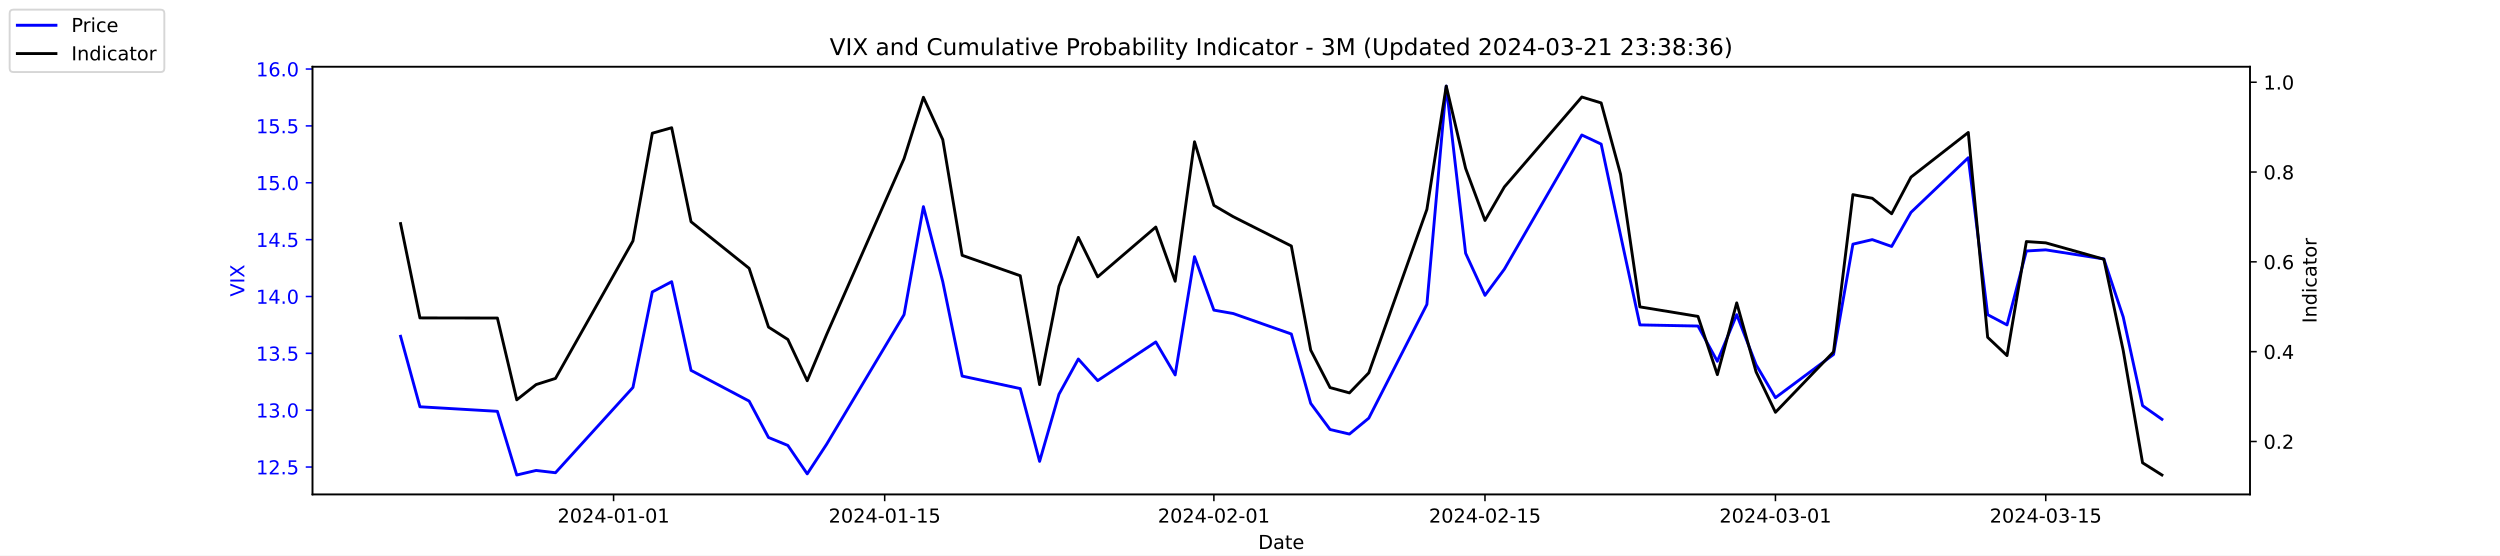
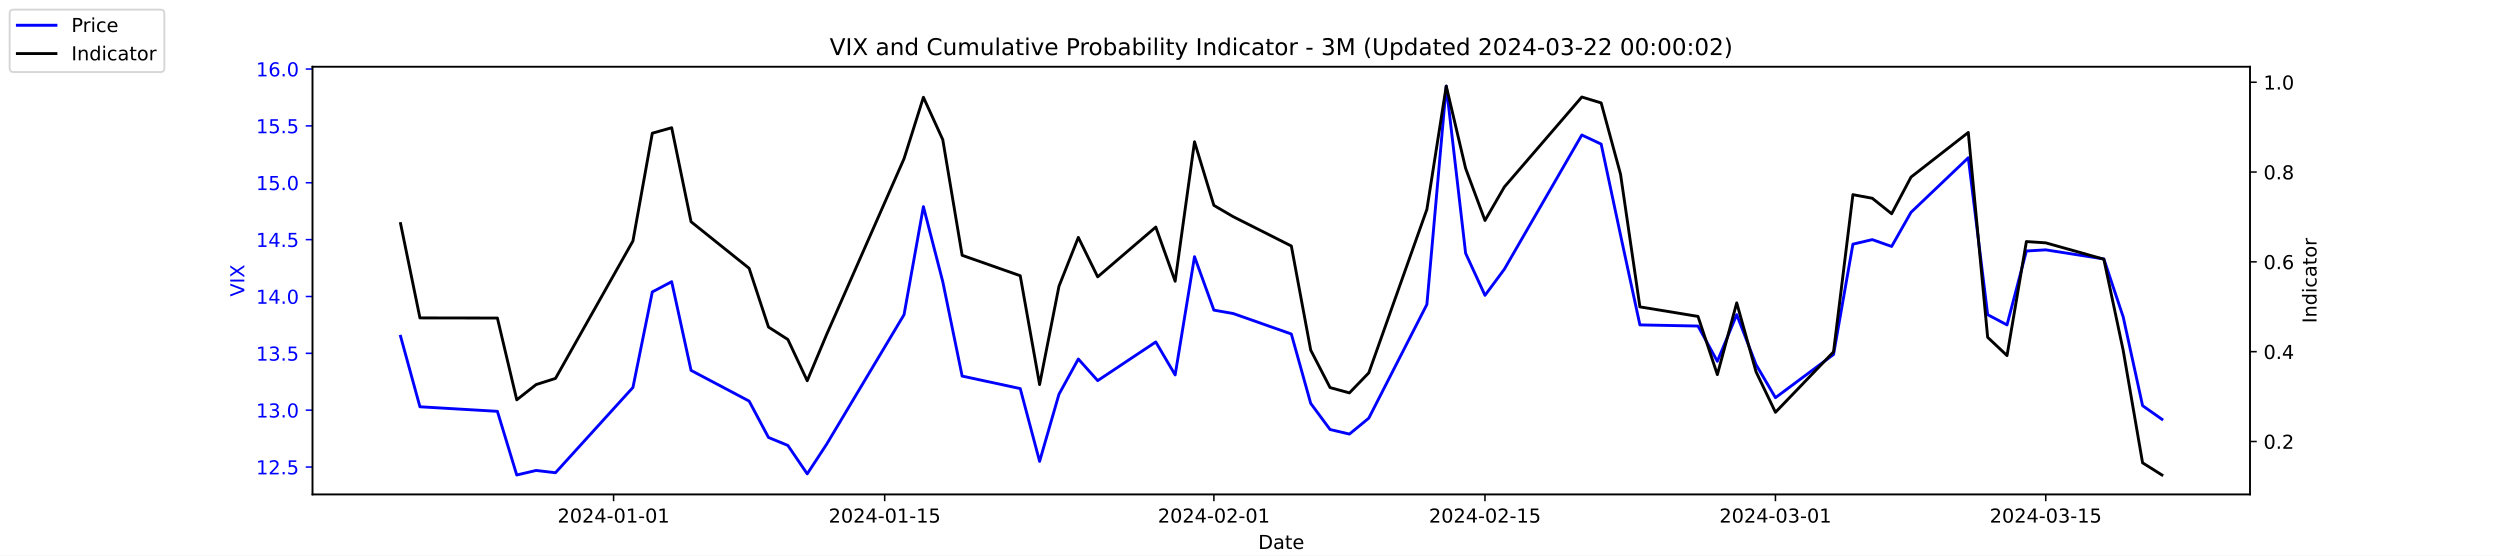
<svg xmlns="http://www.w3.org/2000/svg" xmlns:xlink="http://www.w3.org/1999/xlink" width="1296pt" height="288pt" viewBox="0 0 1296 288" version="1.1">
  <defs>
    <style type="text/css">*{stroke-linejoin: round; stroke-linecap: butt}</style>
  </defs>
  <g id="figure_1">
    <g id="patch_1">
      <path d="M 0 288  L 1296 288  L 1296 0  L 0 0  z " style="fill: #ffffff" />
    </g>
    <g id="axes_1">
      <g id="patch_2">
        <path d="M 162 256.32  L 1166.4 256.32  L 1166.4 34.56  L 162 34.56  z " style="fill: #ffffff" />
      </g>
      <g id="matplotlib.axis_1">
        <g id="xtick_1">
          <g id="line2d_1">
            <defs>
-               <path id="m8a892739b5" d="M 0 0  L 0 3.5  " style="stroke: #000000; stroke-width: 0.8" />
+               <path id="m419f4be36c" d="M 0 0  L 0 3.5  " style="stroke: #000000; stroke-width: 0.8" />
            </defs>
            <g>
-               <use xlink:href="#m8a892739b5" x="318.079" y="256.32" style="stroke: #000000; stroke-width: 0.8" />
+               <use xlink:href="#m419f4be36c" x="318.079" y="256.32" style="stroke: #000000; stroke-width: 0.8" />
            </g>
          </g>
          <g id="text_1">
            <g transform="translate(289.0209 270.9184) scale(0.1 -0.1)">
              <defs>
                <path id="DejaVuSans-32" d="M 1228 531  L 3431 531  L 3431 0  L 469 0  L 469 531  Q 828 903 1448 1529  Q 2069 2156 2228 2338  Q 2531 2678 2651 2914  Q 2772 3150 2772 3378  Q 2772 3750 2511 3984  Q 2250 4219 1831 4219  Q 1534 4219 1204 4116  Q 875 4013 500 3803  L 500 4441  Q 881 4594 1212 4672  Q 1544 4750 1819 4750  Q 2544 4750 2975 4387  Q 3406 4025 3406 3419  Q 3406 3131 3298 2873  Q 3191 2616 2906 2266  Q 2828 2175 2409 1742  Q 1991 1309 1228 531  z " transform="scale(0.015625)" />
                <path id="DejaVuSans-30" d="M 2034 4250  Q 1547 4250 1301 3770  Q 1056 3291 1056 2328  Q 1056 1369 1301 889  Q 1547 409 2034 409  Q 2525 409 2770 889  Q 3016 1369 3016 2328  Q 3016 3291 2770 3770  Q 2525 4250 2034 4250  z M 2034 4750  Q 2819 4750 3233 4129  Q 3647 3509 3647 2328  Q 3647 1150 3233 529  Q 2819 -91 2034 -91  Q 1250 -91 836 529  Q 422 1150 422 2328  Q 422 3509 836 4129  Q 1250 4750 2034 4750  z " transform="scale(0.015625)" />
                <path id="DejaVuSans-34" d="M 2419 4116  L 825 1625  L 2419 1625  L 2419 4116  z M 2253 4666  L 3047 4666  L 3047 1625  L 3713 1625  L 3713 1100  L 3047 1100  L 3047 0  L 2419 0  L 2419 1100  L 313 1100  L 313 1709  L 2253 4666  z " transform="scale(0.015625)" />
                <path id="DejaVuSans-2d" d="M 313 2009  L 1997 2009  L 1997 1497  L 313 1497  L 313 2009  z " transform="scale(0.015625)" />
                <path id="DejaVuSans-31" d="M 794 531  L 1825 531  L 1825 4091  L 703 3866  L 703 4441  L 1819 4666  L 2450 4666  L 2450 531  L 3481 531  L 3481 0  L 794 0  L 794 531  z " transform="scale(0.015625)" />
              </defs>
              <use xlink:href="#DejaVuSans-32" />
              <use xlink:href="#DejaVuSans-30" x="63.623" />
              <use xlink:href="#DejaVuSans-32" x="127.246" />
              <use xlink:href="#DejaVuSans-34" x="190.869" />
              <use xlink:href="#DejaVuSans-2d" x="254.492" />
              <use xlink:href="#DejaVuSans-30" x="290.576" />
              <use xlink:href="#DejaVuSans-31" x="354.199" />
              <use xlink:href="#DejaVuSans-2d" x="417.822" />
              <use xlink:href="#DejaVuSans-30" x="453.906" />
              <use xlink:href="#DejaVuSans-31" x="517.529" />
            </g>
          </g>
        </g>
        <g id="xtick_2">
          <g id="line2d_2">
            <g>
-               <use xlink:href="#m8a892739b5" x="458.619" y="256.32" style="stroke: #000000; stroke-width: 0.8" />
+               <use xlink:href="#m419f4be36c" x="458.619" y="256.32" style="stroke: #000000; stroke-width: 0.8" />
            </g>
          </g>
          <g id="text_2">
            <g transform="translate(429.5608 270.9184) scale(0.1 -0.1)">
              <defs>
                <path id="DejaVuSans-35" d="M 691 4666  L 3169 4666  L 3169 4134  L 1269 4134  L 1269 2991  Q 1406 3038 1543 3061  Q 1681 3084 1819 3084  Q 2600 3084 3056 2656  Q 3513 2228 3513 1497  Q 3513 744 3044 326  Q 2575 -91 1722 -91  Q 1428 -91 1123 -41  Q 819 9 494 109  L 494 744  Q 775 591 1075 516  Q 1375 441 1709 441  Q 2250 441 2565 725  Q 2881 1009 2881 1497  Q 2881 1984 2565 2268  Q 2250 2553 1709 2553  Q 1456 2553 1204 2497  Q 953 2441 691 2322  L 691 4666  z " transform="scale(0.015625)" />
              </defs>
              <use xlink:href="#DejaVuSans-32" />
              <use xlink:href="#DejaVuSans-30" x="63.623" />
              <use xlink:href="#DejaVuSans-32" x="127.246" />
              <use xlink:href="#DejaVuSans-34" x="190.869" />
              <use xlink:href="#DejaVuSans-2d" x="254.492" />
              <use xlink:href="#DejaVuSans-30" x="290.576" />
              <use xlink:href="#DejaVuSans-31" x="354.199" />
              <use xlink:href="#DejaVuSans-2d" x="417.822" />
              <use xlink:href="#DejaVuSans-31" x="453.906" />
              <use xlink:href="#DejaVuSans-35" x="517.529" />
            </g>
          </g>
        </g>
        <g id="xtick_3">
          <g id="line2d_3">
            <g>
-               <use xlink:href="#m8a892739b5" x="629.274" y="256.32" style="stroke: #000000; stroke-width: 0.8" />
+               <use xlink:href="#m419f4be36c" x="629.274" y="256.32" style="stroke: #000000; stroke-width: 0.8" />
            </g>
          </g>
          <g id="text_3">
            <g transform="translate(600.2164 270.9184) scale(0.1 -0.1)">
              <use xlink:href="#DejaVuSans-32" />
              <use xlink:href="#DejaVuSans-30" x="63.623" />
              <use xlink:href="#DejaVuSans-32" x="127.246" />
              <use xlink:href="#DejaVuSans-34" x="190.869" />
              <use xlink:href="#DejaVuSans-2d" x="254.492" />
              <use xlink:href="#DejaVuSans-30" x="290.576" />
              <use xlink:href="#DejaVuSans-32" x="354.199" />
              <use xlink:href="#DejaVuSans-2d" x="417.822" />
              <use xlink:href="#DejaVuSans-30" x="453.906" />
              <use xlink:href="#DejaVuSans-31" x="517.529" />
            </g>
          </g>
        </g>
        <g id="xtick_4">
          <g id="line2d_4">
            <g>
-               <use xlink:href="#m8a892739b5" x="769.814" y="256.32" style="stroke: #000000; stroke-width: 0.8" />
+               <use xlink:href="#m419f4be36c" x="769.814" y="256.32" style="stroke: #000000; stroke-width: 0.8" />
            </g>
          </g>
          <g id="text_4">
            <g transform="translate(740.7562 270.9184) scale(0.1 -0.1)">
              <use xlink:href="#DejaVuSans-32" />
              <use xlink:href="#DejaVuSans-30" x="63.623" />
              <use xlink:href="#DejaVuSans-32" x="127.246" />
              <use xlink:href="#DejaVuSans-34" x="190.869" />
              <use xlink:href="#DejaVuSans-2d" x="254.492" />
              <use xlink:href="#DejaVuSans-30" x="290.576" />
              <use xlink:href="#DejaVuSans-32" x="354.199" />
              <use xlink:href="#DejaVuSans-2d" x="417.822" />
              <use xlink:href="#DejaVuSans-31" x="453.906" />
              <use xlink:href="#DejaVuSans-35" x="517.529" />
            </g>
          </g>
        </g>
        <g id="xtick_5">
          <g id="line2d_5">
            <g>
-               <use xlink:href="#m8a892739b5" x="920.392" y="256.32" style="stroke: #000000; stroke-width: 0.8" />
+               <use xlink:href="#m419f4be36c" x="920.392" y="256.32" style="stroke: #000000; stroke-width: 0.8" />
            </g>
          </g>
          <g id="text_5">
            <g transform="translate(891.3347 270.9184) scale(0.1 -0.1)">
              <defs>
                <path id="DejaVuSans-33" d="M 2597 2516  Q 3050 2419 3304 2112  Q 3559 1806 3559 1356  Q 3559 666 3084 287  Q 2609 -91 1734 -91  Q 1441 -91 1130 -33  Q 819 25 488 141  L 488 750  Q 750 597 1062 519  Q 1375 441 1716 441  Q 2309 441 2620 675  Q 2931 909 2931 1356  Q 2931 1769 2642 2001  Q 2353 2234 1838 2234  L 1294 2234  L 1294 2753  L 1863 2753  Q 2328 2753 2575 2939  Q 2822 3125 2822 3475  Q 2822 3834 2567 4026  Q 2313 4219 1838 4219  Q 1578 4219 1281 4162  Q 984 4106 628 3988  L 628 4550  Q 988 4650 1302 4700  Q 1616 4750 1894 4750  Q 2613 4750 3031 4423  Q 3450 4097 3450 3541  Q 3450 3153 3228 2886  Q 3006 2619 2597 2516  z " transform="scale(0.015625)" />
              </defs>
              <use xlink:href="#DejaVuSans-32" />
              <use xlink:href="#DejaVuSans-30" x="63.623" />
              <use xlink:href="#DejaVuSans-32" x="127.246" />
              <use xlink:href="#DejaVuSans-34" x="190.869" />
              <use xlink:href="#DejaVuSans-2d" x="254.492" />
              <use xlink:href="#DejaVuSans-30" x="290.576" />
              <use xlink:href="#DejaVuSans-33" x="354.199" />
              <use xlink:href="#DejaVuSans-2d" x="417.822" />
              <use xlink:href="#DejaVuSans-30" x="453.906" />
              <use xlink:href="#DejaVuSans-31" x="517.529" />
            </g>
          </g>
        </g>
        <g id="xtick_6">
          <g id="line2d_6">
            <g>
-               <use xlink:href="#m8a892739b5" x="1060.514" y="256.32" style="stroke: #000000; stroke-width: 0.8" />
+               <use xlink:href="#m419f4be36c" x="1060.514" y="256.32" style="stroke: #000000; stroke-width: 0.8" />
            </g>
          </g>
          <g id="text_6">
            <g transform="translate(1031.456 270.9184) scale(0.1 -0.1)">
              <use xlink:href="#DejaVuSans-32" />
              <use xlink:href="#DejaVuSans-30" x="63.623" />
              <use xlink:href="#DejaVuSans-32" x="127.246" />
              <use xlink:href="#DejaVuSans-34" x="190.869" />
              <use xlink:href="#DejaVuSans-2d" x="254.492" />
              <use xlink:href="#DejaVuSans-30" x="290.576" />
              <use xlink:href="#DejaVuSans-33" x="354.199" />
              <use xlink:href="#DejaVuSans-2d" x="417.822" />
              <use xlink:href="#DejaVuSans-31" x="453.906" />
              <use xlink:href="#DejaVuSans-35" x="517.529" />
            </g>
          </g>
        </g>
        <g id="text_7">
          <g transform="translate(652.2492 284.5966) scale(0.1 -0.1)">
            <defs>
              <path id="DejaVuSans-44" d="M 1259 4147  L 1259 519  L 2022 519  Q 2988 519 3436 956  Q 3884 1394 3884 2338  Q 3884 3275 3436 3711  Q 2988 4147 2022 4147  L 1259 4147  z M 628 4666  L 1925 4666  Q 3281 4666 3915 4102  Q 4550 3538 4550 2338  Q 4550 1131 3912 565  Q 3275 0 1925 0  L 628 0  L 628 4666  z " transform="scale(0.015625)" />
              <path id="DejaVuSans-61" d="M 2194 1759  Q 1497 1759 1228 1600  Q 959 1441 959 1056  Q 959 750 1161 570  Q 1363 391 1709 391  Q 2188 391 2477 730  Q 2766 1069 2766 1631  L 2766 1759  L 2194 1759  z M 3341 1997  L 3341 0  L 2766 0  L 2766 531  Q 2569 213 2275 61  Q 1981 -91 1556 -91  Q 1019 -91 701 211  Q 384 513 384 1019  Q 384 1609 779 1909  Q 1175 2209 1959 2209  L 2766 2209  L 2766 2266  Q 2766 2663 2505 2880  Q 2244 3097 1772 3097  Q 1472 3097 1187 3025  Q 903 2953 641 2809  L 641 3341  Q 956 3463 1253 3523  Q 1550 3584 1831 3584  Q 2591 3584 2966 3190  Q 3341 2797 3341 1997  z " transform="scale(0.015625)" />
              <path id="DejaVuSans-74" d="M 1172 4494  L 1172 3500  L 2356 3500  L 2356 3053  L 1172 3053  L 1172 1153  Q 1172 725 1289 603  Q 1406 481 1766 481  L 2356 481  L 2356 0  L 1766 0  Q 1100 0 847 248  Q 594 497 594 1153  L 594 3053  L 172 3053  L 172 3500  L 594 3500  L 594 4494  L 1172 4494  z " transform="scale(0.015625)" />
              <path id="DejaVuSans-65" d="M 3597 1894  L 3597 1613  L 953 1613  Q 991 1019 1311 708  Q 1631 397 2203 397  Q 2534 397 2845 478  Q 3156 559 3463 722  L 3463 178  Q 3153 47 2828 -22  Q 2503 -91 2169 -91  Q 1331 -91 842 396  Q 353 884 353 1716  Q 353 2575 817 3079  Q 1281 3584 2069 3584  Q 2775 3584 3186 3129  Q 3597 2675 3597 1894  z M 3022 2063  Q 3016 2534 2758 2815  Q 2500 3097 2075 3097  Q 1594 3097 1305 2825  Q 1016 2553 972 2059  L 3022 2063  z " transform="scale(0.015625)" />
            </defs>
            <use xlink:href="#DejaVuSans-44" />
            <use xlink:href="#DejaVuSans-61" x="77.002" />
            <use xlink:href="#DejaVuSans-74" x="138.281" />
            <use xlink:href="#DejaVuSans-65" x="177.49" />
          </g>
        </g>
      </g>
      <g id="matplotlib.axis_2">
        <g id="ytick_1">
          <g id="line2d_7">
            <defs>
-               <path id="me21924d4bc" d="M 0 0  L -3.5 0  " style="stroke: #0000ff; stroke-width: 0.8" />
+               <path id="m018d497701" d="M 0 0  L -3.5 0  " style="stroke: #0000ff; stroke-width: 0.8" />
            </defs>
            <g>
-               <use xlink:href="#me21924d4bc" x="162" y="242.114" style="fill: #0000ff; stroke: #0000ff; stroke-width: 0.8" />
+               <use xlink:href="#m018d497701" x="162" y="242.114" style="fill: #0000ff; stroke: #0000ff; stroke-width: 0.8" />
            </g>
          </g>
          <g id="text_8">
            <g style="fill: #0000ff" transform="translate(132.7344 245.9129) scale(0.1 -0.1)">
              <defs>
                <path id="DejaVuSans-2e" d="M 684 794  L 1344 794  L 1344 0  L 684 0  L 684 794  z " transform="scale(0.015625)" />
              </defs>
              <use xlink:href="#DejaVuSans-31" />
              <use xlink:href="#DejaVuSans-32" x="63.623" />
              <use xlink:href="#DejaVuSans-2e" x="127.246" />
              <use xlink:href="#DejaVuSans-35" x="159.033" />
            </g>
          </g>
        </g>
        <g id="ytick_2">
          <g id="line2d_8">
            <g>
-               <use xlink:href="#me21924d4bc" x="162" y="212.64" style="fill: #0000ff; stroke: #0000ff; stroke-width: 0.8" />
+               <use xlink:href="#m018d497701" x="162" y="212.64" style="fill: #0000ff; stroke: #0000ff; stroke-width: 0.8" />
            </g>
          </g>
          <g id="text_9">
            <g style="fill: #0000ff" transform="translate(132.7344 216.4392) scale(0.1 -0.1)">
              <use xlink:href="#DejaVuSans-31" />
              <use xlink:href="#DejaVuSans-33" x="63.623" />
              <use xlink:href="#DejaVuSans-2e" x="127.246" />
              <use xlink:href="#DejaVuSans-30" x="159.033" />
            </g>
          </g>
        </g>
        <g id="ytick_3">
          <g id="line2d_9">
            <g>
-               <use xlink:href="#me21924d4bc" x="162" y="183.166" style="fill: #0000ff; stroke: #0000ff; stroke-width: 0.8" />
+               <use xlink:href="#m018d497701" x="162" y="183.166" style="fill: #0000ff; stroke: #0000ff; stroke-width: 0.8" />
            </g>
          </g>
          <g id="text_10">
            <g style="fill: #0000ff" transform="translate(132.7344 186.9656) scale(0.1 -0.1)">
              <use xlink:href="#DejaVuSans-31" />
              <use xlink:href="#DejaVuSans-33" x="63.623" />
              <use xlink:href="#DejaVuSans-2e" x="127.246" />
              <use xlink:href="#DejaVuSans-35" x="159.033" />
            </g>
          </g>
        </g>
        <g id="ytick_4">
          <g id="line2d_10">
            <g>
-               <use xlink:href="#me21924d4bc" x="162" y="153.693" style="fill: #0000ff; stroke: #0000ff; stroke-width: 0.8" />
+               <use xlink:href="#m018d497701" x="162" y="153.693" style="fill: #0000ff; stroke: #0000ff; stroke-width: 0.8" />
            </g>
          </g>
          <g id="text_11">
            <g style="fill: #0000ff" transform="translate(132.7344 157.4919) scale(0.1 -0.1)">
              <use xlink:href="#DejaVuSans-31" />
              <use xlink:href="#DejaVuSans-34" x="63.623" />
              <use xlink:href="#DejaVuSans-2e" x="127.246" />
              <use xlink:href="#DejaVuSans-30" x="159.033" />
            </g>
          </g>
        </g>
        <g id="ytick_5">
          <g id="line2d_11">
            <g>
-               <use xlink:href="#me21924d4bc" x="162" y="124.219" style="fill: #0000ff; stroke: #0000ff; stroke-width: 0.8" />
+               <use xlink:href="#m018d497701" x="162" y="124.219" style="fill: #0000ff; stroke: #0000ff; stroke-width: 0.8" />
            </g>
          </g>
          <g id="text_12">
            <g style="fill: #0000ff" transform="translate(132.7344 128.0182) scale(0.1 -0.1)">
              <use xlink:href="#DejaVuSans-31" />
              <use xlink:href="#DejaVuSans-34" x="63.623" />
              <use xlink:href="#DejaVuSans-2e" x="127.246" />
              <use xlink:href="#DejaVuSans-35" x="159.033" />
            </g>
          </g>
        </g>
        <g id="ytick_6">
          <g id="line2d_12">
            <g>
-               <use xlink:href="#me21924d4bc" x="162" y="94.745" style="fill: #0000ff; stroke: #0000ff; stroke-width: 0.8" />
+               <use xlink:href="#m018d497701" x="162" y="94.745" style="fill: #0000ff; stroke: #0000ff; stroke-width: 0.8" />
            </g>
          </g>
          <g id="text_13">
            <g style="fill: #0000ff" transform="translate(132.7344 98.5445) scale(0.1 -0.1)">
              <use xlink:href="#DejaVuSans-31" />
              <use xlink:href="#DejaVuSans-35" x="63.623" />
              <use xlink:href="#DejaVuSans-2e" x="127.246" />
              <use xlink:href="#DejaVuSans-30" x="159.033" />
            </g>
          </g>
        </g>
        <g id="ytick_7">
          <g id="line2d_13">
            <g>
-               <use xlink:href="#me21924d4bc" x="162" y="65.272" style="fill: #0000ff; stroke: #0000ff; stroke-width: 0.8" />
+               <use xlink:href="#m018d497701" x="162" y="65.272" style="fill: #0000ff; stroke: #0000ff; stroke-width: 0.8" />
            </g>
          </g>
          <g id="text_14">
            <g style="fill: #0000ff" transform="translate(132.7344 69.07082) scale(0.1 -0.1)">
              <use xlink:href="#DejaVuSans-31" />
              <use xlink:href="#DejaVuSans-35" x="63.623" />
              <use xlink:href="#DejaVuSans-2e" x="127.246" />
              <use xlink:href="#DejaVuSans-35" x="159.033" />
            </g>
          </g>
        </g>
        <g id="ytick_8">
          <g id="line2d_14">
            <g>
-               <use xlink:href="#me21924d4bc" x="162" y="35.798" style="fill: #0000ff; stroke: #0000ff; stroke-width: 0.8" />
+               <use xlink:href="#m018d497701" x="162" y="35.798" style="fill: #0000ff; stroke: #0000ff; stroke-width: 0.8" />
            </g>
          </g>
          <g id="text_15">
            <g style="fill: #0000ff" transform="translate(132.7344 39.59714) scale(0.1 -0.1)">
              <defs>
                <path id="DejaVuSans-36" d="M 2113 2584  Q 1688 2584 1439 2293  Q 1191 2003 1191 1497  Q 1191 994 1439 701  Q 1688 409 2113 409  Q 2538 409 2786 701  Q 3034 994 3034 1497  Q 3034 2003 2786 2293  Q 2538 2584 2113 2584  z M 3366 4563  L 3366 3988  Q 3128 4100 2886 4159  Q 2644 4219 2406 4219  Q 1781 4219 1451 3797  Q 1122 3375 1075 2522  Q 1259 2794 1537 2939  Q 1816 3084 2150 3084  Q 2853 3084 3261 2657  Q 3669 2231 3669 1497  Q 3669 778 3244 343  Q 2819 -91 2113 -91  Q 1303 -91 875 529  Q 447 1150 447 2328  Q 447 3434 972 4092  Q 1497 4750 2381 4750  Q 2619 4750 2861 4703  Q 3103 4656 3366 4563  z " transform="scale(0.015625)" />
              </defs>
              <use xlink:href="#DejaVuSans-31" />
              <use xlink:href="#DejaVuSans-36" x="63.623" />
              <use xlink:href="#DejaVuSans-2e" x="127.246" />
              <use xlink:href="#DejaVuSans-30" x="159.033" />
            </g>
          </g>
        </g>
        <g id="text_16">
          <g style="fill: #0000ff" transform="translate(126.6547 153.7603) rotate(-90) scale(0.1 -0.1)">
            <defs>
              <path id="DejaVuSans-56" d="M 1831 0  L 50 4666  L 709 4666  L 2188 738  L 3669 4666  L 4325 4666  L 2547 0  L 1831 0  z " transform="scale(0.015625)" />
              <path id="DejaVuSans-49" d="M 628 4666  L 1259 4666  L 1259 0  L 628 0  L 628 4666  z " transform="scale(0.015625)" />
              <path id="DejaVuSans-58" d="M 403 4666  L 1081 4666  L 2241 2931  L 3406 4666  L 4084 4666  L 2584 2425  L 4184 0  L 3506 0  L 2194 1984  L 872 0  L 191 0  L 1856 2491  L 403 4666  z " transform="scale(0.015625)" />
            </defs>
            <use xlink:href="#DejaVuSans-56" />
            <use xlink:href="#DejaVuSans-49" x="68.408" />
            <use xlink:href="#DejaVuSans-58" x="97.9" />
          </g>
        </g>
      </g>
      <g id="line2d_15">
-         <path d="M 207.655 174.324  L 217.693 210.872  L 257.847 213.23  L 267.886 246.24  L 277.924 243.882  L 287.963 245.061  L 328.117 200.851  L 338.156 151.335  L 348.194 146.029  L 358.233 192.008  L 388.349 207.924  L 398.387 226.787  L 408.426 230.914  L 418.464 245.651  L 428.503 230.324  L 468.657 163.124  L 478.696 107.124  L 488.734 146.029  L 498.773 194.956  L 528.889 201.44  L 538.927 239.166  L 548.966 204.387  L 559.004 186.114  L 569.043 197.314  L 599.158 177.272  L 609.197 194.366  L 619.236 133.061  L 629.274 160.766  L 639.313 162.535  L 669.428 173.145  L 679.467 209.103  L 689.506 222.661  L 699.544 225.019  L 709.583 216.766  L 739.698 157.819  L 749.737 44.64  L 759.775 131.293  L 769.814 153.103  L 779.853 139.545  L 820.007 69.987  L 830.045 74.703  L 840.084 121.861  L 850.123 168.429  L 880.238 169.019  L 890.277 187.293  L 900.315 163.124  L 910.354 189.061  L 920.392 206.156  L 950.508 183.756  L 960.547 126.577  L 970.585 124.219  L 980.624 127.756  L 990.662 110.072  L 1020.36 81.777  L 1030.398 163.124  L 1040.437 168.429  L 1050.476 130.114  L 1060.514 129.524  L 1090.63 134.24  L 1100.668 164.303  L 1110.707 210.282  L 1120.745 217.356  " clip-path="url(#pf52e65dfe1)" style="fill: none; stroke: #0000ff; stroke-width: 1.5; stroke-linecap: square" />
+         <path d="M 207.655 174.324  L 217.693 210.872  L 257.847 213.23  L 267.886 246.24  L 277.924 243.882  L 287.963 245.061  L 328.117 200.851  L 338.156 151.335  L 348.194 146.029  L 358.233 192.008  L 388.349 207.924  L 398.387 226.787  L 408.426 230.914  L 418.464 245.651  L 428.503 230.324  L 468.657 163.124  L 478.696 107.124  L 488.734 146.029  L 498.773 194.956  L 528.889 201.44  L 538.927 239.166  L 548.966 204.387  L 559.004 186.114  L 569.043 197.314  L 599.158 177.272  L 609.197 194.366  L 619.236 133.061  L 629.274 160.766  L 639.313 162.535  L 669.428 173.145  L 679.467 209.103  L 689.506 222.661  L 699.544 225.019  L 709.583 216.766  L 739.698 157.819  L 749.737 44.64  L 759.775 131.293  L 769.814 153.103  L 779.853 139.545  L 820.007 69.987  L 830.045 74.703  L 840.084 121.861  L 850.123 168.429  L 880.238 169.019  L 890.277 187.293  L 900.315 163.124  L 910.354 189.061  L 920.392 206.156  L 950.508 183.756  L 960.547 126.577  L 970.585 124.219  L 980.624 127.756  L 990.662 110.072  L 1020.36 81.777  L 1030.398 163.124  L 1040.437 168.429  L 1050.476 130.114  L 1060.514 129.524  L 1090.63 134.24  L 1100.668 164.303  L 1110.707 210.282  L 1120.745 217.356  " clip-path="url(#p46fb8eefca)" style="fill: none; stroke: #0000ff; stroke-width: 1.5; stroke-linecap: square" />
      </g>
      <g id="patch_3">
        <path d="M 162 256.32  L 162 34.56  " style="fill: none; stroke: #000000; stroke-width: 0.8; stroke-linejoin: miter; stroke-linecap: square" />
      </g>
      <g id="patch_4">
        <path d="M 1166.4 256.32  L 1166.4 34.56  " style="fill: none; stroke: #000000; stroke-width: 0.8; stroke-linejoin: miter; stroke-linecap: square" />
      </g>
      <g id="patch_5">
        <path d="M 162 256.32  L 1166.4 256.32  " style="fill: none; stroke: #000000; stroke-width: 0.8; stroke-linejoin: miter; stroke-linecap: square" />
      </g>
      <g id="patch_6">
        <path d="M 162 34.56  L 1166.4 34.56  " style="fill: none; stroke: #000000; stroke-width: 0.8; stroke-linejoin: miter; stroke-linecap: square" />
      </g>
    </g>
    <g id="axes_2">
      <g id="matplotlib.axis_3">
        <g id="ytick_9">
          <g id="line2d_16">
            <defs>
-               <path id="m479e45887d" d="M 0 0  L 3.5 0  " style="stroke: #000000; stroke-width: 0.8" />
+               <path id="mae18b4e361" d="M 0 0  L 3.5 0  " style="stroke: #000000; stroke-width: 0.8" />
            </defs>
            <g>
-               <use xlink:href="#m479e45887d" x="1166.4" y="228.861" style="stroke: #000000; stroke-width: 0.8" />
+               <use xlink:href="#mae18b4e361" x="1166.4" y="228.861" style="stroke: #000000; stroke-width: 0.8" />
            </g>
          </g>
          <g id="text_17">
            <g transform="translate(1173.4 232.6604) scale(0.1 -0.1)">
              <use xlink:href="#DejaVuSans-30" />
              <use xlink:href="#DejaVuSans-2e" x="63.623" />
              <use xlink:href="#DejaVuSans-32" x="95.41" />
            </g>
          </g>
        </g>
        <g id="ytick_10">
          <g id="line2d_17">
            <g>
-               <use xlink:href="#m479e45887d" x="1166.4" y="182.303" style="stroke: #000000; stroke-width: 0.8" />
+               <use xlink:href="#mae18b4e361" x="1166.4" y="182.303" style="stroke: #000000; stroke-width: 0.8" />
            </g>
          </g>
          <g id="text_18">
            <g transform="translate(1173.4 186.1018) scale(0.1 -0.1)">
              <use xlink:href="#DejaVuSans-30" />
              <use xlink:href="#DejaVuSans-2e" x="63.623" />
              <use xlink:href="#DejaVuSans-34" x="95.41" />
            </g>
          </g>
        </g>
        <g id="ytick_11">
          <g id="line2d_18">
            <g>
-               <use xlink:href="#m479e45887d" x="1166.4" y="135.744" style="stroke: #000000; stroke-width: 0.8" />
+               <use xlink:href="#mae18b4e361" x="1166.4" y="135.744" style="stroke: #000000; stroke-width: 0.8" />
            </g>
          </g>
          <g id="text_19">
            <g transform="translate(1173.4 139.5431) scale(0.1 -0.1)">
              <use xlink:href="#DejaVuSans-30" />
              <use xlink:href="#DejaVuSans-2e" x="63.623" />
              <use xlink:href="#DejaVuSans-36" x="95.41" />
            </g>
          </g>
        </g>
        <g id="ytick_12">
          <g id="line2d_19">
            <g>
-               <use xlink:href="#m479e45887d" x="1166.4" y="89.185" style="stroke: #000000; stroke-width: 0.8" />
+               <use xlink:href="#mae18b4e361" x="1166.4" y="89.185" style="stroke: #000000; stroke-width: 0.8" />
            </g>
          </g>
          <g id="text_20">
            <g transform="translate(1173.4 92.98443) scale(0.1 -0.1)">
              <defs>
                <path id="DejaVuSans-38" d="M 2034 2216  Q 1584 2216 1326 1975  Q 1069 1734 1069 1313  Q 1069 891 1326 650  Q 1584 409 2034 409  Q 2484 409 2743 651  Q 3003 894 3003 1313  Q 3003 1734 2745 1975  Q 2488 2216 2034 2216  z M 1403 2484  Q 997 2584 770 2862  Q 544 3141 544 3541  Q 544 4100 942 4425  Q 1341 4750 2034 4750  Q 2731 4750 3128 4425  Q 3525 4100 3525 3541  Q 3525 3141 3298 2862  Q 3072 2584 2669 2484  Q 3125 2378 3379 2068  Q 3634 1759 3634 1313  Q 3634 634 3220 271  Q 2806 -91 2034 -91  Q 1263 -91 848 271  Q 434 634 434 1313  Q 434 1759 690 2068  Q 947 2378 1403 2484  z M 1172 3481  Q 1172 3119 1398 2916  Q 1625 2713 2034 2713  Q 2441 2713 2670 2916  Q 2900 3119 2900 3481  Q 2900 3844 2670 4047  Q 2441 4250 2034 4250  Q 1625 4250 1398 4047  Q 1172 3844 1172 3481  z " transform="scale(0.015625)" />
              </defs>
              <use xlink:href="#DejaVuSans-30" />
              <use xlink:href="#DejaVuSans-2e" x="63.623" />
              <use xlink:href="#DejaVuSans-38" x="95.41" />
            </g>
          </g>
        </g>
        <g id="ytick_13">
          <g id="line2d_20">
            <g>
-               <use xlink:href="#m479e45887d" x="1166.4" y="42.627" style="stroke: #000000; stroke-width: 0.8" />
+               <use xlink:href="#mae18b4e361" x="1166.4" y="42.627" style="stroke: #000000; stroke-width: 0.8" />
            </g>
          </g>
          <g id="text_21">
            <g transform="translate(1173.4 46.42577) scale(0.1 -0.1)">
              <use xlink:href="#DejaVuSans-31" />
              <use xlink:href="#DejaVuSans-2e" x="63.623" />
              <use xlink:href="#DejaVuSans-30" x="95.41" />
            </g>
          </g>
        </g>
        <g id="text_22">
          <g transform="translate(1200.902 167.5353) rotate(-90) scale(0.1 -0.1)">
            <defs>
              <path id="DejaVuSans-6e" d="M 3513 2113  L 3513 0  L 2938 0  L 2938 2094  Q 2938 2591 2744 2837  Q 2550 3084 2163 3084  Q 1697 3084 1428 2787  Q 1159 2491 1159 1978  L 1159 0  L 581 0  L 581 3500  L 1159 3500  L 1159 2956  Q 1366 3272 1645 3428  Q 1925 3584 2291 3584  Q 2894 3584 3203 3211  Q 3513 2838 3513 2113  z " transform="scale(0.015625)" />
              <path id="DejaVuSans-64" d="M 2906 2969  L 2906 4863  L 3481 4863  L 3481 0  L 2906 0  L 2906 525  Q 2725 213 2448 61  Q 2172 -91 1784 -91  Q 1150 -91 751 415  Q 353 922 353 1747  Q 353 2572 751 3078  Q 1150 3584 1784 3584  Q 2172 3584 2448 3432  Q 2725 3281 2906 2969  z M 947 1747  Q 947 1113 1208 752  Q 1469 391 1925 391  Q 2381 391 2643 752  Q 2906 1113 2906 1747  Q 2906 2381 2643 2742  Q 2381 3103 1925 3103  Q 1469 3103 1208 2742  Q 947 2381 947 1747  z " transform="scale(0.015625)" />
              <path id="DejaVuSans-69" d="M 603 3500  L 1178 3500  L 1178 0  L 603 0  L 603 3500  z M 603 4863  L 1178 4863  L 1178 4134  L 603 4134  L 603 4863  z " transform="scale(0.015625)" />
              <path id="DejaVuSans-63" d="M 3122 3366  L 3122 2828  Q 2878 2963 2633 3030  Q 2388 3097 2138 3097  Q 1578 3097 1268 2742  Q 959 2388 959 1747  Q 959 1106 1268 751  Q 1578 397 2138 397  Q 2388 397 2633 464  Q 2878 531 3122 666  L 3122 134  Q 2881 22 2623 -34  Q 2366 -91 2075 -91  Q 1284 -91 818 406  Q 353 903 353 1747  Q 353 2603 823 3093  Q 1294 3584 2113 3584  Q 2378 3584 2631 3529  Q 2884 3475 3122 3366  z " transform="scale(0.015625)" />
              <path id="DejaVuSans-6f" d="M 1959 3097  Q 1497 3097 1228 2736  Q 959 2375 959 1747  Q 959 1119 1226 758  Q 1494 397 1959 397  Q 2419 397 2687 759  Q 2956 1122 2956 1747  Q 2956 2369 2687 2733  Q 2419 3097 1959 3097  z M 1959 3584  Q 2709 3584 3137 3096  Q 3566 2609 3566 1747  Q 3566 888 3137 398  Q 2709 -91 1959 -91  Q 1206 -91 779 398  Q 353 888 353 1747  Q 353 2609 779 3096  Q 1206 3584 1959 3584  z " transform="scale(0.015625)" />
              <path id="DejaVuSans-72" d="M 2631 2963  Q 2534 3019 2420 3045  Q 2306 3072 2169 3072  Q 1681 3072 1420 2755  Q 1159 2438 1159 1844  L 1159 0  L 581 0  L 581 3500  L 1159 3500  L 1159 2956  Q 1341 3275 1631 3429  Q 1922 3584 2338 3584  Q 2397 3584 2469 3576  Q 2541 3569 2628 3553  L 2631 2963  z " transform="scale(0.015625)" />
            </defs>
            <use xlink:href="#DejaVuSans-49" />
            <use xlink:href="#DejaVuSans-6e" x="29.492" />
            <use xlink:href="#DejaVuSans-64" x="92.871" />
            <use xlink:href="#DejaVuSans-69" x="156.348" />
            <use xlink:href="#DejaVuSans-63" x="184.131" />
            <use xlink:href="#DejaVuSans-61" x="239.111" />
            <use xlink:href="#DejaVuSans-74" x="300.391" />
            <use xlink:href="#DejaVuSans-6f" x="339.6" />
            <use xlink:href="#DejaVuSans-72" x="400.781" />
          </g>
        </g>
      </g>
      <g id="line2d_21">
-         <path d="M 207.655 115.906  L 217.693 164.809  L 257.847 164.871  L 267.886 207.267  L 277.924 199.363  L 287.963 196.174  L 328.117 124.909  L 338.156 69.054  L 348.194 66.216  L 358.233 114.944  L 388.349 139.088  L 398.387 169.556  L 408.426 175.985  L 418.464 197.367  L 428.503 173.453  L 468.657 82.25  L 478.696 50.431  L 488.734 72.403  L 498.773 132.345  L 528.889 142.945  L 538.927 199.363  L 548.966 148.397  L 559.004 123.071  L 569.043 143.524  L 599.158 117.707  L 609.197 145.787  L 619.236 73.504  L 629.274 106.471  L 639.313 112.335  L 669.428 127.52  L 679.467 181.495  L 689.506 200.923  L 699.544 203.676  L 709.583 193.281  L 739.698 108.53  L 749.737 44.64  L 759.775 87.294  L 769.814 114.286  L 779.853 96.915  L 820.007 50.293  L 830.045 53.356  L 840.084 90.298  L 850.123 159.085  L 880.238 164.036  L 890.277 194.203  L 900.315 157.012  L 910.354 192.791  L 920.392 213.729  L 950.508 182.391  L 960.547 100.91  L 970.585 102.777  L 980.624 110.806  L 990.662 91.81  L 1020.36 68.668  L 1030.398 174.857  L 1040.437 184.334  L 1050.476 125.227  L 1060.514 125.892  L 1090.63 134.368  L 1100.668 181.671  L 1110.707 239.913  L 1120.745 246.24  " clip-path="url(#pf52e65dfe1)" style="fill: none; stroke: #000000; stroke-width: 1.5; stroke-linecap: square" />
+         <path d="M 207.655 115.906  L 217.693 164.809  L 257.847 164.871  L 267.886 207.267  L 277.924 199.363  L 287.963 196.174  L 328.117 124.909  L 338.156 69.054  L 348.194 66.216  L 358.233 114.944  L 388.349 139.088  L 398.387 169.556  L 408.426 175.985  L 418.464 197.367  L 428.503 173.453  L 468.657 82.25  L 478.696 50.431  L 488.734 72.403  L 498.773 132.345  L 528.889 142.945  L 538.927 199.363  L 548.966 148.397  L 559.004 123.071  L 569.043 143.524  L 599.158 117.707  L 609.197 145.787  L 619.236 73.504  L 629.274 106.471  L 639.313 112.335  L 669.428 127.52  L 679.467 181.495  L 689.506 200.923  L 699.544 203.676  L 709.583 193.281  L 739.698 108.53  L 749.737 44.64  L 759.775 87.294  L 769.814 114.286  L 779.853 96.915  L 820.007 50.293  L 830.045 53.356  L 840.084 90.298  L 850.123 159.085  L 880.238 164.036  L 890.277 194.203  L 900.315 157.012  L 910.354 192.791  L 920.392 213.729  L 950.508 182.391  L 960.547 100.91  L 970.585 102.777  L 980.624 110.806  L 990.662 91.81  L 1020.36 68.668  L 1030.398 174.857  L 1040.437 184.334  L 1050.476 125.227  L 1060.514 125.892  L 1090.63 134.368  L 1100.668 181.671  L 1110.707 239.913  L 1120.745 246.24  " clip-path="url(#p46fb8eefca)" style="fill: none; stroke: #000000; stroke-width: 1.5; stroke-linecap: square" />
      </g>
      <g id="patch_7">
        <path d="M 162 256.32  L 162 34.56  " style="fill: none; stroke: #000000; stroke-width: 0.8; stroke-linejoin: miter; stroke-linecap: square" />
      </g>
      <g id="patch_8">
        <path d="M 1166.4 256.32  L 1166.4 34.56  " style="fill: none; stroke: #000000; stroke-width: 0.8; stroke-linejoin: miter; stroke-linecap: square" />
      </g>
      <g id="patch_9">
        <path d="M 162 256.32  L 1166.4 256.32  " style="fill: none; stroke: #000000; stroke-width: 0.8; stroke-linejoin: miter; stroke-linecap: square" />
      </g>
      <g id="patch_10">
        <path d="M 162 34.56  L 1166.4 34.56  " style="fill: none; stroke: #000000; stroke-width: 0.8; stroke-linejoin: miter; stroke-linecap: square" />
      </g>
      <g id="text_23">
        <g transform="translate(430.0941 28.56) scale(0.12 -0.12)">
          <defs>
            <path id="DejaVuSans-20" transform="scale(0.015625)" />
            <path id="DejaVuSans-43" d="M 4122 4306  L 4122 3641  Q 3803 3938 3442 4084  Q 3081 4231 2675 4231  Q 1875 4231 1450 3742  Q 1025 3253 1025 2328  Q 1025 1406 1450 917  Q 1875 428 2675 428  Q 3081 428 3442 575  Q 3803 722 4122 1019  L 4122 359  Q 3791 134 3420 21  Q 3050 -91 2638 -91  Q 1578 -91 968 557  Q 359 1206 359 2328  Q 359 3453 968 4101  Q 1578 4750 2638 4750  Q 3056 4750 3426 4639  Q 3797 4528 4122 4306  z " transform="scale(0.015625)" />
            <path id="DejaVuSans-75" d="M 544 1381  L 544 3500  L 1119 3500  L 1119 1403  Q 1119 906 1312 657  Q 1506 409 1894 409  Q 2359 409 2629 706  Q 2900 1003 2900 1516  L 2900 3500  L 3475 3500  L 3475 0  L 2900 0  L 2900 538  Q 2691 219 2414 64  Q 2138 -91 1772 -91  Q 1169 -91 856 284  Q 544 659 544 1381  z M 1991 3584  L 1991 3584  z " transform="scale(0.015625)" />
            <path id="DejaVuSans-6d" d="M 3328 2828  Q 3544 3216 3844 3400  Q 4144 3584 4550 3584  Q 5097 3584 5394 3201  Q 5691 2819 5691 2113  L 5691 0  L 5113 0  L 5113 2094  Q 5113 2597 4934 2840  Q 4756 3084 4391 3084  Q 3944 3084 3684 2787  Q 3425 2491 3425 1978  L 3425 0  L 2847 0  L 2847 2094  Q 2847 2600 2669 2842  Q 2491 3084 2119 3084  Q 1678 3084 1418 2786  Q 1159 2488 1159 1978  L 1159 0  L 581 0  L 581 3500  L 1159 3500  L 1159 2956  Q 1356 3278 1631 3431  Q 1906 3584 2284 3584  Q 2666 3584 2933 3390  Q 3200 3197 3328 2828  z " transform="scale(0.015625)" />
            <path id="DejaVuSans-6c" d="M 603 4863  L 1178 4863  L 1178 0  L 603 0  L 603 4863  z " transform="scale(0.015625)" />
            <path id="DejaVuSans-76" d="M 191 3500  L 800 3500  L 1894 563  L 2988 3500  L 3597 3500  L 2284 0  L 1503 0  L 191 3500  z " transform="scale(0.015625)" />
            <path id="DejaVuSans-50" d="M 1259 4147  L 1259 2394  L 2053 2394  Q 2494 2394 2734 2622  Q 2975 2850 2975 3272  Q 2975 3691 2734 3919  Q 2494 4147 2053 4147  L 1259 4147  z M 628 4666  L 2053 4666  Q 2838 4666 3239 4311  Q 3641 3956 3641 3272  Q 3641 2581 3239 2228  Q 2838 1875 2053 1875  L 1259 1875  L 1259 0  L 628 0  L 628 4666  z " transform="scale(0.015625)" />
            <path id="DejaVuSans-62" d="M 3116 1747  Q 3116 2381 2855 2742  Q 2594 3103 2138 3103  Q 1681 3103 1420 2742  Q 1159 2381 1159 1747  Q 1159 1113 1420 752  Q 1681 391 2138 391  Q 2594 391 2855 752  Q 3116 1113 3116 1747  z M 1159 2969  Q 1341 3281 1617 3432  Q 1894 3584 2278 3584  Q 2916 3584 3314 3078  Q 3713 2572 3713 1747  Q 3713 922 3314 415  Q 2916 -91 2278 -91  Q 1894 -91 1617 61  Q 1341 213 1159 525  L 1159 0  L 581 0  L 581 4863  L 1159 4863  L 1159 2969  z " transform="scale(0.015625)" />
            <path id="DejaVuSans-79" d="M 2059 -325  Q 1816 -950 1584 -1140  Q 1353 -1331 966 -1331  L 506 -1331  L 506 -850  L 844 -850  Q 1081 -850 1212 -737  Q 1344 -625 1503 -206  L 1606 56  L 191 3500  L 800 3500  L 1894 763  L 2988 3500  L 3597 3500  L 2059 -325  z " transform="scale(0.015625)" />
            <path id="DejaVuSans-4d" d="M 628 4666  L 1569 4666  L 2759 1491  L 3956 4666  L 4897 4666  L 4897 0  L 4281 0  L 4281 4097  L 3078 897  L 2444 897  L 1241 4097  L 1241 0  L 628 0  L 628 4666  z " transform="scale(0.015625)" />
            <path id="DejaVuSans-28" d="M 1984 4856  Q 1566 4138 1362 3434  Q 1159 2731 1159 2009  Q 1159 1288 1364 580  Q 1569 -128 1984 -844  L 1484 -844  Q 1016 -109 783 600  Q 550 1309 550 2009  Q 550 2706 781 3412  Q 1013 4119 1484 4856  L 1984 4856  z " transform="scale(0.015625)" />
            <path id="DejaVuSans-55" d="M 556 4666  L 1191 4666  L 1191 1831  Q 1191 1081 1462 751  Q 1734 422 2344 422  Q 2950 422 3222 751  Q 3494 1081 3494 1831  L 3494 4666  L 4128 4666  L 4128 1753  Q 4128 841 3676 375  Q 3225 -91 2344 -91  Q 1459 -91 1007 375  Q 556 841 556 1753  L 556 4666  z " transform="scale(0.015625)" />
            <path id="DejaVuSans-70" d="M 1159 525  L 1159 -1331  L 581 -1331  L 581 3500  L 1159 3500  L 1159 2969  Q 1341 3281 1617 3432  Q 1894 3584 2278 3584  Q 2916 3584 3314 3078  Q 3713 2572 3713 1747  Q 3713 922 3314 415  Q 2916 -91 2278 -91  Q 1894 -91 1617 61  Q 1341 213 1159 525  z M 3116 1747  Q 3116 2381 2855 2742  Q 2594 3103 2138 3103  Q 1681 3103 1420 2742  Q 1159 2381 1159 1747  Q 1159 1113 1420 752  Q 1681 391 2138 391  Q 2594 391 2855 752  Q 3116 1113 3116 1747  z " transform="scale(0.015625)" />
            <path id="DejaVuSans-3a" d="M 750 794  L 1409 794  L 1409 0  L 750 0  L 750 794  z M 750 3309  L 1409 3309  L 1409 2516  L 750 2516  L 750 3309  z " transform="scale(0.015625)" />
            <path id="DejaVuSans-29" d="M 513 4856  L 1013 4856  Q 1481 4119 1714 3412  Q 1947 2706 1947 2009  Q 1947 1309 1714 600  Q 1481 -109 1013 -844  L 513 -844  Q 928 -128 1133 580  Q 1338 1288 1338 2009  Q 1338 2731 1133 3434  Q 928 4138 513 4856  z " transform="scale(0.015625)" />
          </defs>
          <use xlink:href="#DejaVuSans-56" />
          <use xlink:href="#DejaVuSans-49" x="68.408" />
          <use xlink:href="#DejaVuSans-58" x="97.9" />
          <use xlink:href="#DejaVuSans-20" x="166.406" />
          <use xlink:href="#DejaVuSans-61" x="198.193" />
          <use xlink:href="#DejaVuSans-6e" x="259.473" />
          <use xlink:href="#DejaVuSans-64" x="322.852" />
          <use xlink:href="#DejaVuSans-20" x="386.328" />
          <use xlink:href="#DejaVuSans-43" x="418.115" />
          <use xlink:href="#DejaVuSans-75" x="487.939" />
          <use xlink:href="#DejaVuSans-6d" x="551.318" />
          <use xlink:href="#DejaVuSans-75" x="648.73" />
          <use xlink:href="#DejaVuSans-6c" x="712.109" />
          <use xlink:href="#DejaVuSans-61" x="739.893" />
          <use xlink:href="#DejaVuSans-74" x="801.172" />
          <use xlink:href="#DejaVuSans-69" x="840.381" />
          <use xlink:href="#DejaVuSans-76" x="868.164" />
          <use xlink:href="#DejaVuSans-65" x="927.344" />
          <use xlink:href="#DejaVuSans-20" x="988.867" />
          <use xlink:href="#DejaVuSans-50" x="1020.654" />
          <use xlink:href="#DejaVuSans-72" x="1079.207" />
          <use xlink:href="#DejaVuSans-6f" x="1118.07" />
          <use xlink:href="#DejaVuSans-62" x="1179.252" />
          <use xlink:href="#DejaVuSans-61" x="1242.729" />
          <use xlink:href="#DejaVuSans-62" x="1304.008" />
          <use xlink:href="#DejaVuSans-69" x="1367.484" />
          <use xlink:href="#DejaVuSans-6c" x="1395.268" />
          <use xlink:href="#DejaVuSans-69" x="1423.051" />
          <use xlink:href="#DejaVuSans-74" x="1450.834" />
          <use xlink:href="#DejaVuSans-79" x="1490.043" />
          <use xlink:href="#DejaVuSans-20" x="1549.223" />
          <use xlink:href="#DejaVuSans-49" x="1581.01" />
          <use xlink:href="#DejaVuSans-6e" x="1610.502" />
          <use xlink:href="#DejaVuSans-64" x="1673.881" />
          <use xlink:href="#DejaVuSans-69" x="1737.357" />
          <use xlink:href="#DejaVuSans-63" x="1765.141" />
          <use xlink:href="#DejaVuSans-61" x="1820.121" />
          <use xlink:href="#DejaVuSans-74" x="1881.4" />
          <use xlink:href="#DejaVuSans-6f" x="1920.609" />
          <use xlink:href="#DejaVuSans-72" x="1981.791" />
          <use xlink:href="#DejaVuSans-20" x="2022.904" />
          <use xlink:href="#DejaVuSans-2d" x="2054.691" />
          <use xlink:href="#DejaVuSans-20" x="2090.775" />
          <use xlink:href="#DejaVuSans-33" x="2122.562" />
          <use xlink:href="#DejaVuSans-4d" x="2186.186" />
          <use xlink:href="#DejaVuSans-20" x="2272.465" />
          <use xlink:href="#DejaVuSans-28" x="2304.252" />
          <use xlink:href="#DejaVuSans-55" x="2343.266" />
          <use xlink:href="#DejaVuSans-70" x="2416.459" />
          <use xlink:href="#DejaVuSans-64" x="2479.936" />
          <use xlink:href="#DejaVuSans-61" x="2543.412" />
          <use xlink:href="#DejaVuSans-74" x="2604.691" />
          <use xlink:href="#DejaVuSans-65" x="2643.9" />
          <use xlink:href="#DejaVuSans-64" x="2705.424" />
          <use xlink:href="#DejaVuSans-20" x="2768.9" />
          <use xlink:href="#DejaVuSans-32" x="2800.688" />
          <use xlink:href="#DejaVuSans-30" x="2864.311" />
          <use xlink:href="#DejaVuSans-32" x="2927.934" />
          <use xlink:href="#DejaVuSans-34" x="2991.557" />
          <use xlink:href="#DejaVuSans-2d" x="3055.18" />
          <use xlink:href="#DejaVuSans-30" x="3091.264" />
          <use xlink:href="#DejaVuSans-33" x="3154.887" />
          <use xlink:href="#DejaVuSans-2d" x="3218.51" />
          <use xlink:href="#DejaVuSans-32" x="3254.594" />
-           <use xlink:href="#DejaVuSans-31" x="3318.217" />
+           <use xlink:href="#DejaVuSans-32" x="3318.217" />
          <use xlink:href="#DejaVuSans-20" x="3381.84" />
-           <use xlink:href="#DejaVuSans-32" x="3413.627" />
-           <use xlink:href="#DejaVuSans-33" x="3477.25" />
+           <use xlink:href="#DejaVuSans-30" x="3413.627" />
+           <use xlink:href="#DejaVuSans-30" x="3477.25" />
          <use xlink:href="#DejaVuSans-3a" x="3540.873" />
-           <use xlink:href="#DejaVuSans-33" x="3574.564" />
-           <use xlink:href="#DejaVuSans-38" x="3638.188" />
+           <use xlink:href="#DejaVuSans-30" x="3574.564" />
+           <use xlink:href="#DejaVuSans-30" x="3638.188" />
          <use xlink:href="#DejaVuSans-3a" x="3701.811" />
-           <use xlink:href="#DejaVuSans-33" x="3735.502" />
-           <use xlink:href="#DejaVuSans-36" x="3799.125" />
+           <use xlink:href="#DejaVuSans-30" x="3735.502" />
+           <use xlink:href="#DejaVuSans-32" x="3799.125" />
          <use xlink:href="#DejaVuSans-29" x="3862.748" />
        </g>
      </g>
    </g>
    <g id="legend_1">
      <g id="patch_11">
        <path d="M 7 37.356  L 83.191 37.356  Q 85.191 37.356 85.191 35.356  L 85.191 7  Q 85.191 5 83.191 5  L 7 5  Q 5 5 5 7  L 5 35.356  Q 5 37.356 7 37.356  z " style="fill: #ffffff; opacity: 0.8; stroke: #cccccc; stroke-linejoin: miter" />
      </g>
      <g id="line2d_22">
        <path d="M 9 13.098  L 19 13.098  L 29 13.098  " style="fill: none; stroke: #0000ff; stroke-width: 1.5; stroke-linecap: square" />
      </g>
      <g id="text_24">
        <g transform="translate(37 16.59844) scale(0.1 -0.1)">
          <use xlink:href="#DejaVuSans-50" />
          <use xlink:href="#DejaVuSans-72" x="58.553" />
          <use xlink:href="#DejaVuSans-69" x="99.666" />
          <use xlink:href="#DejaVuSans-63" x="127.449" />
          <use xlink:href="#DejaVuSans-65" x="182.43" />
        </g>
      </g>
      <g id="line2d_23">
        <path d="M 9 27.777  L 19 27.777  L 29 27.777  " style="fill: none; stroke: #000000; stroke-width: 1.5; stroke-linecap: square" />
      </g>
      <g id="text_25">
        <g transform="translate(37 31.27656) scale(0.1 -0.1)">
          <use xlink:href="#DejaVuSans-49" />
          <use xlink:href="#DejaVuSans-6e" x="29.492" />
          <use xlink:href="#DejaVuSans-64" x="92.871" />
          <use xlink:href="#DejaVuSans-69" x="156.348" />
          <use xlink:href="#DejaVuSans-63" x="184.131" />
          <use xlink:href="#DejaVuSans-61" x="239.111" />
          <use xlink:href="#DejaVuSans-74" x="300.391" />
          <use xlink:href="#DejaVuSans-6f" x="339.6" />
          <use xlink:href="#DejaVuSans-72" x="400.781" />
        </g>
      </g>
    </g>
  </g>
  <defs>
-     <clipPath id="pf52e65dfe1">
+     <clipPath id="p46fb8eefca">
      <rect x="162" y="34.56" width="1004.4" height="221.76" />
    </clipPath>
  </defs>
</svg>
